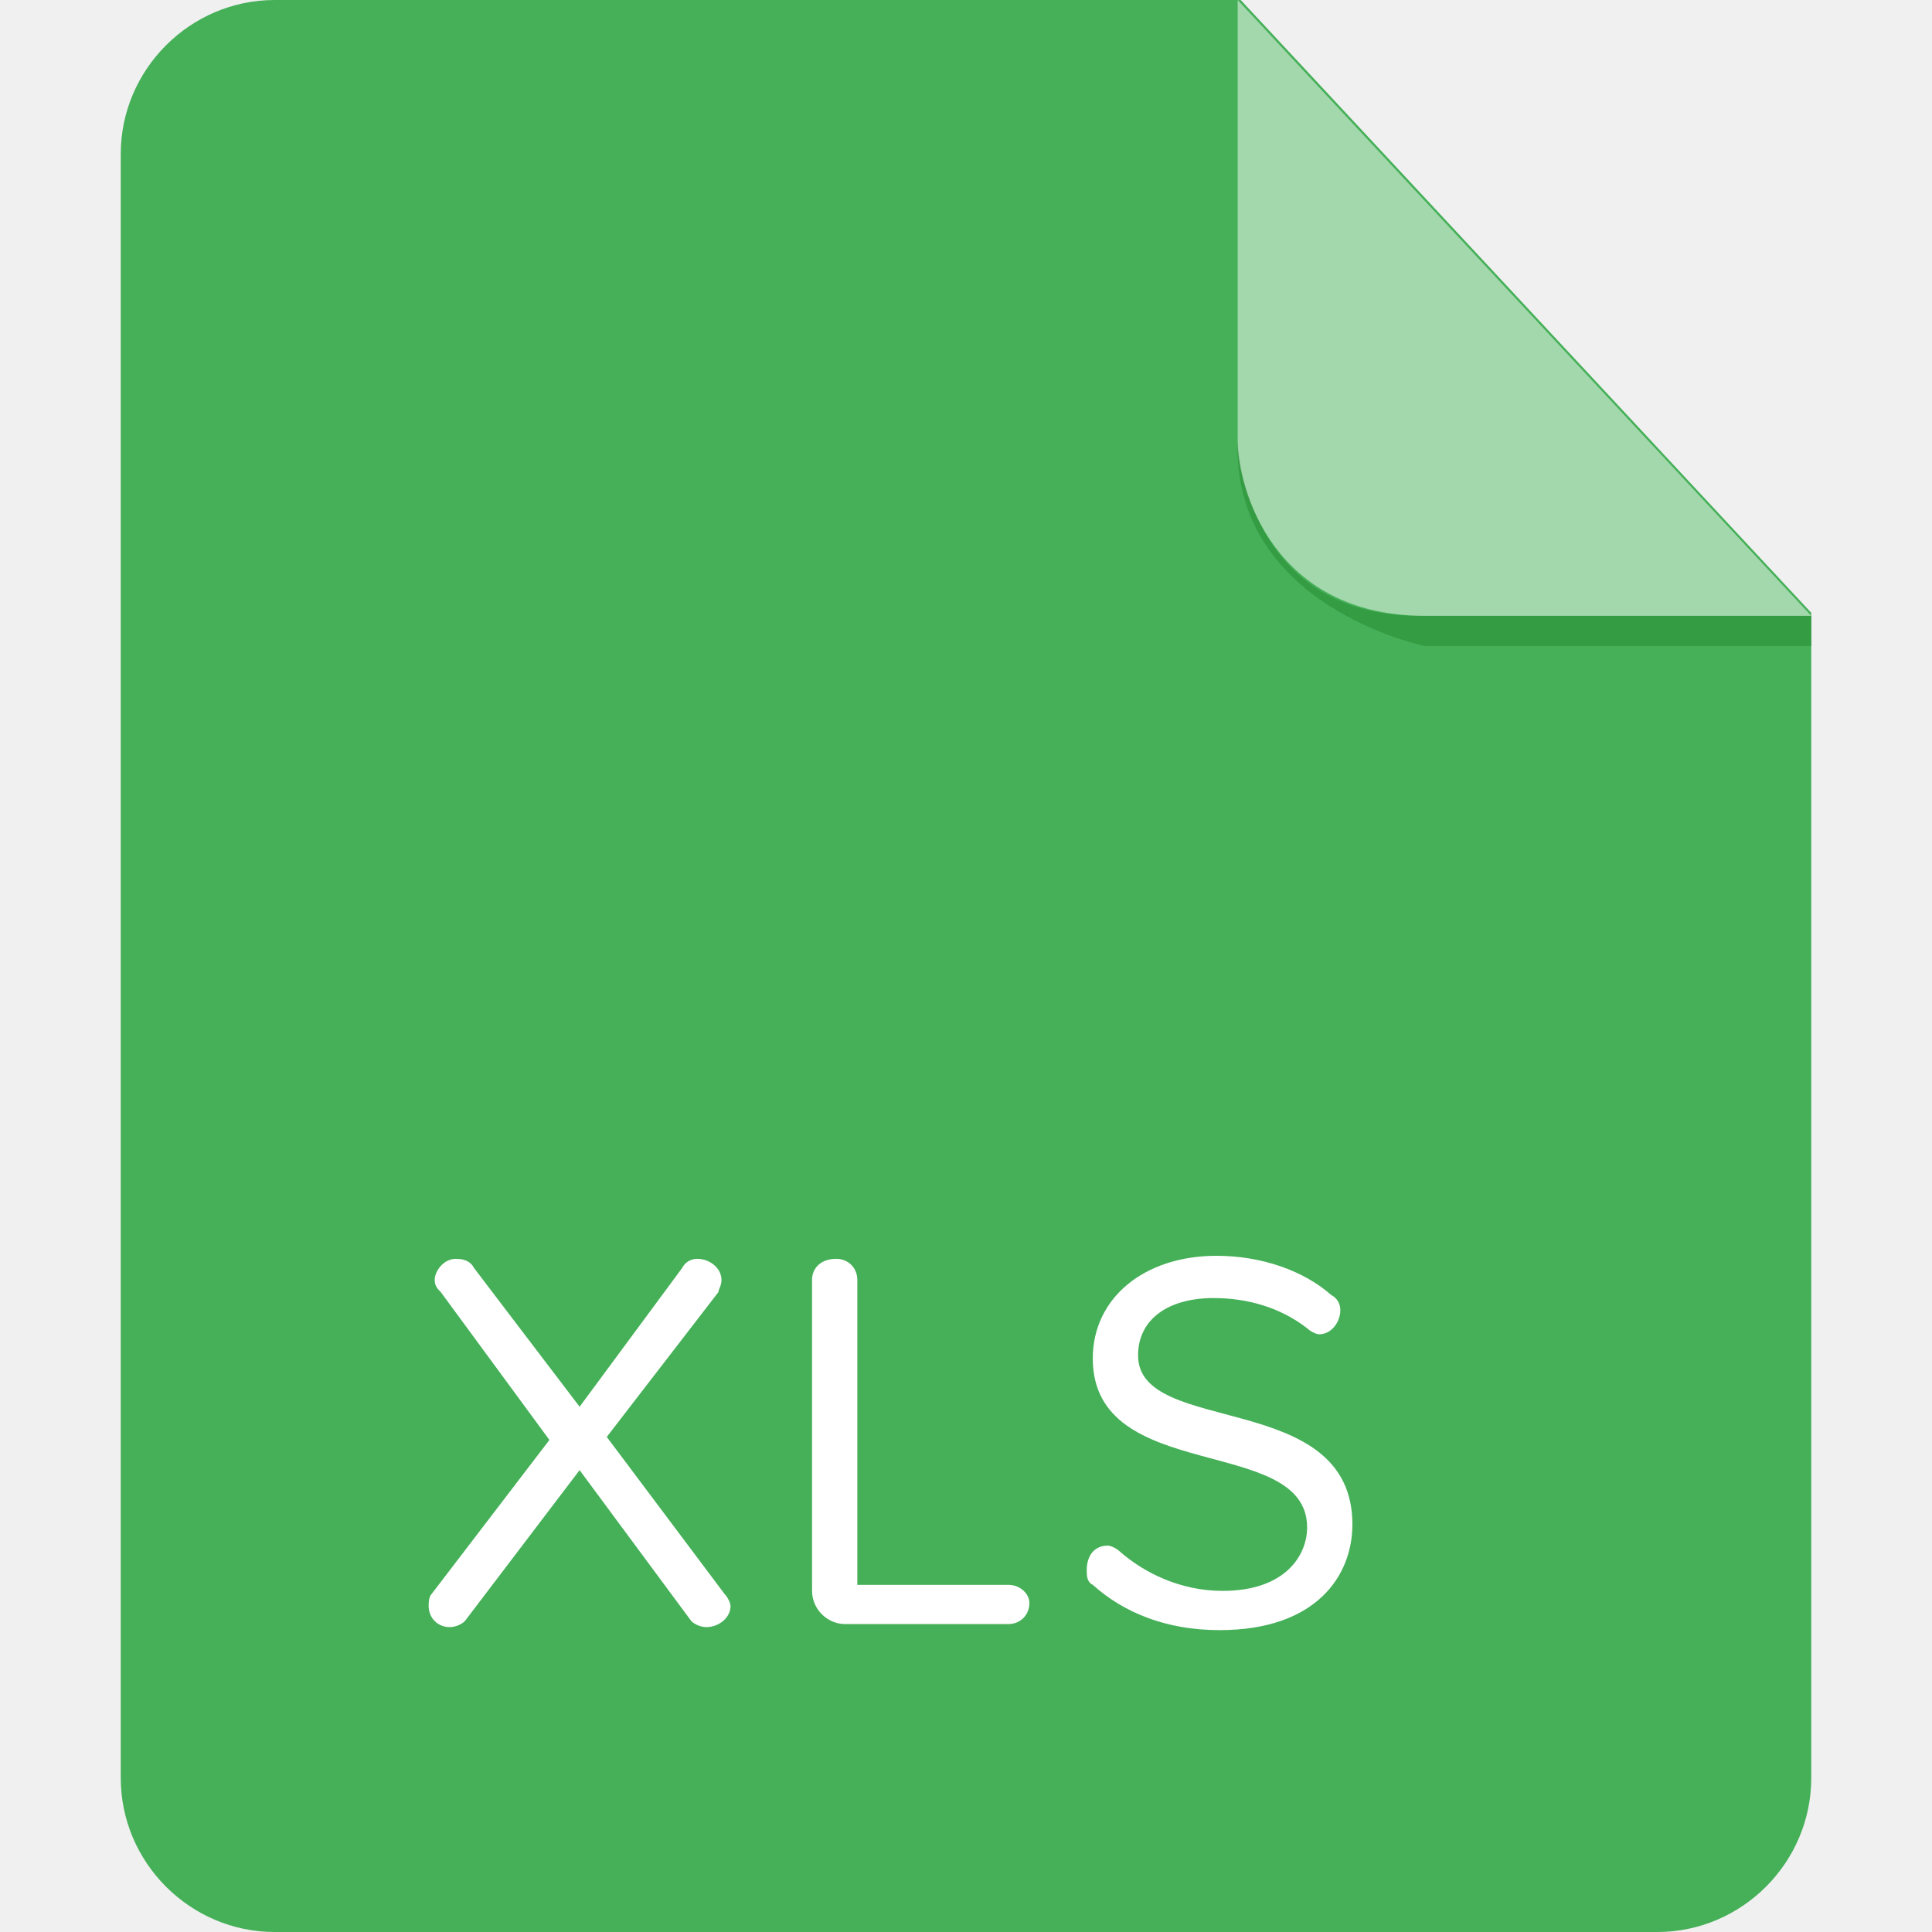
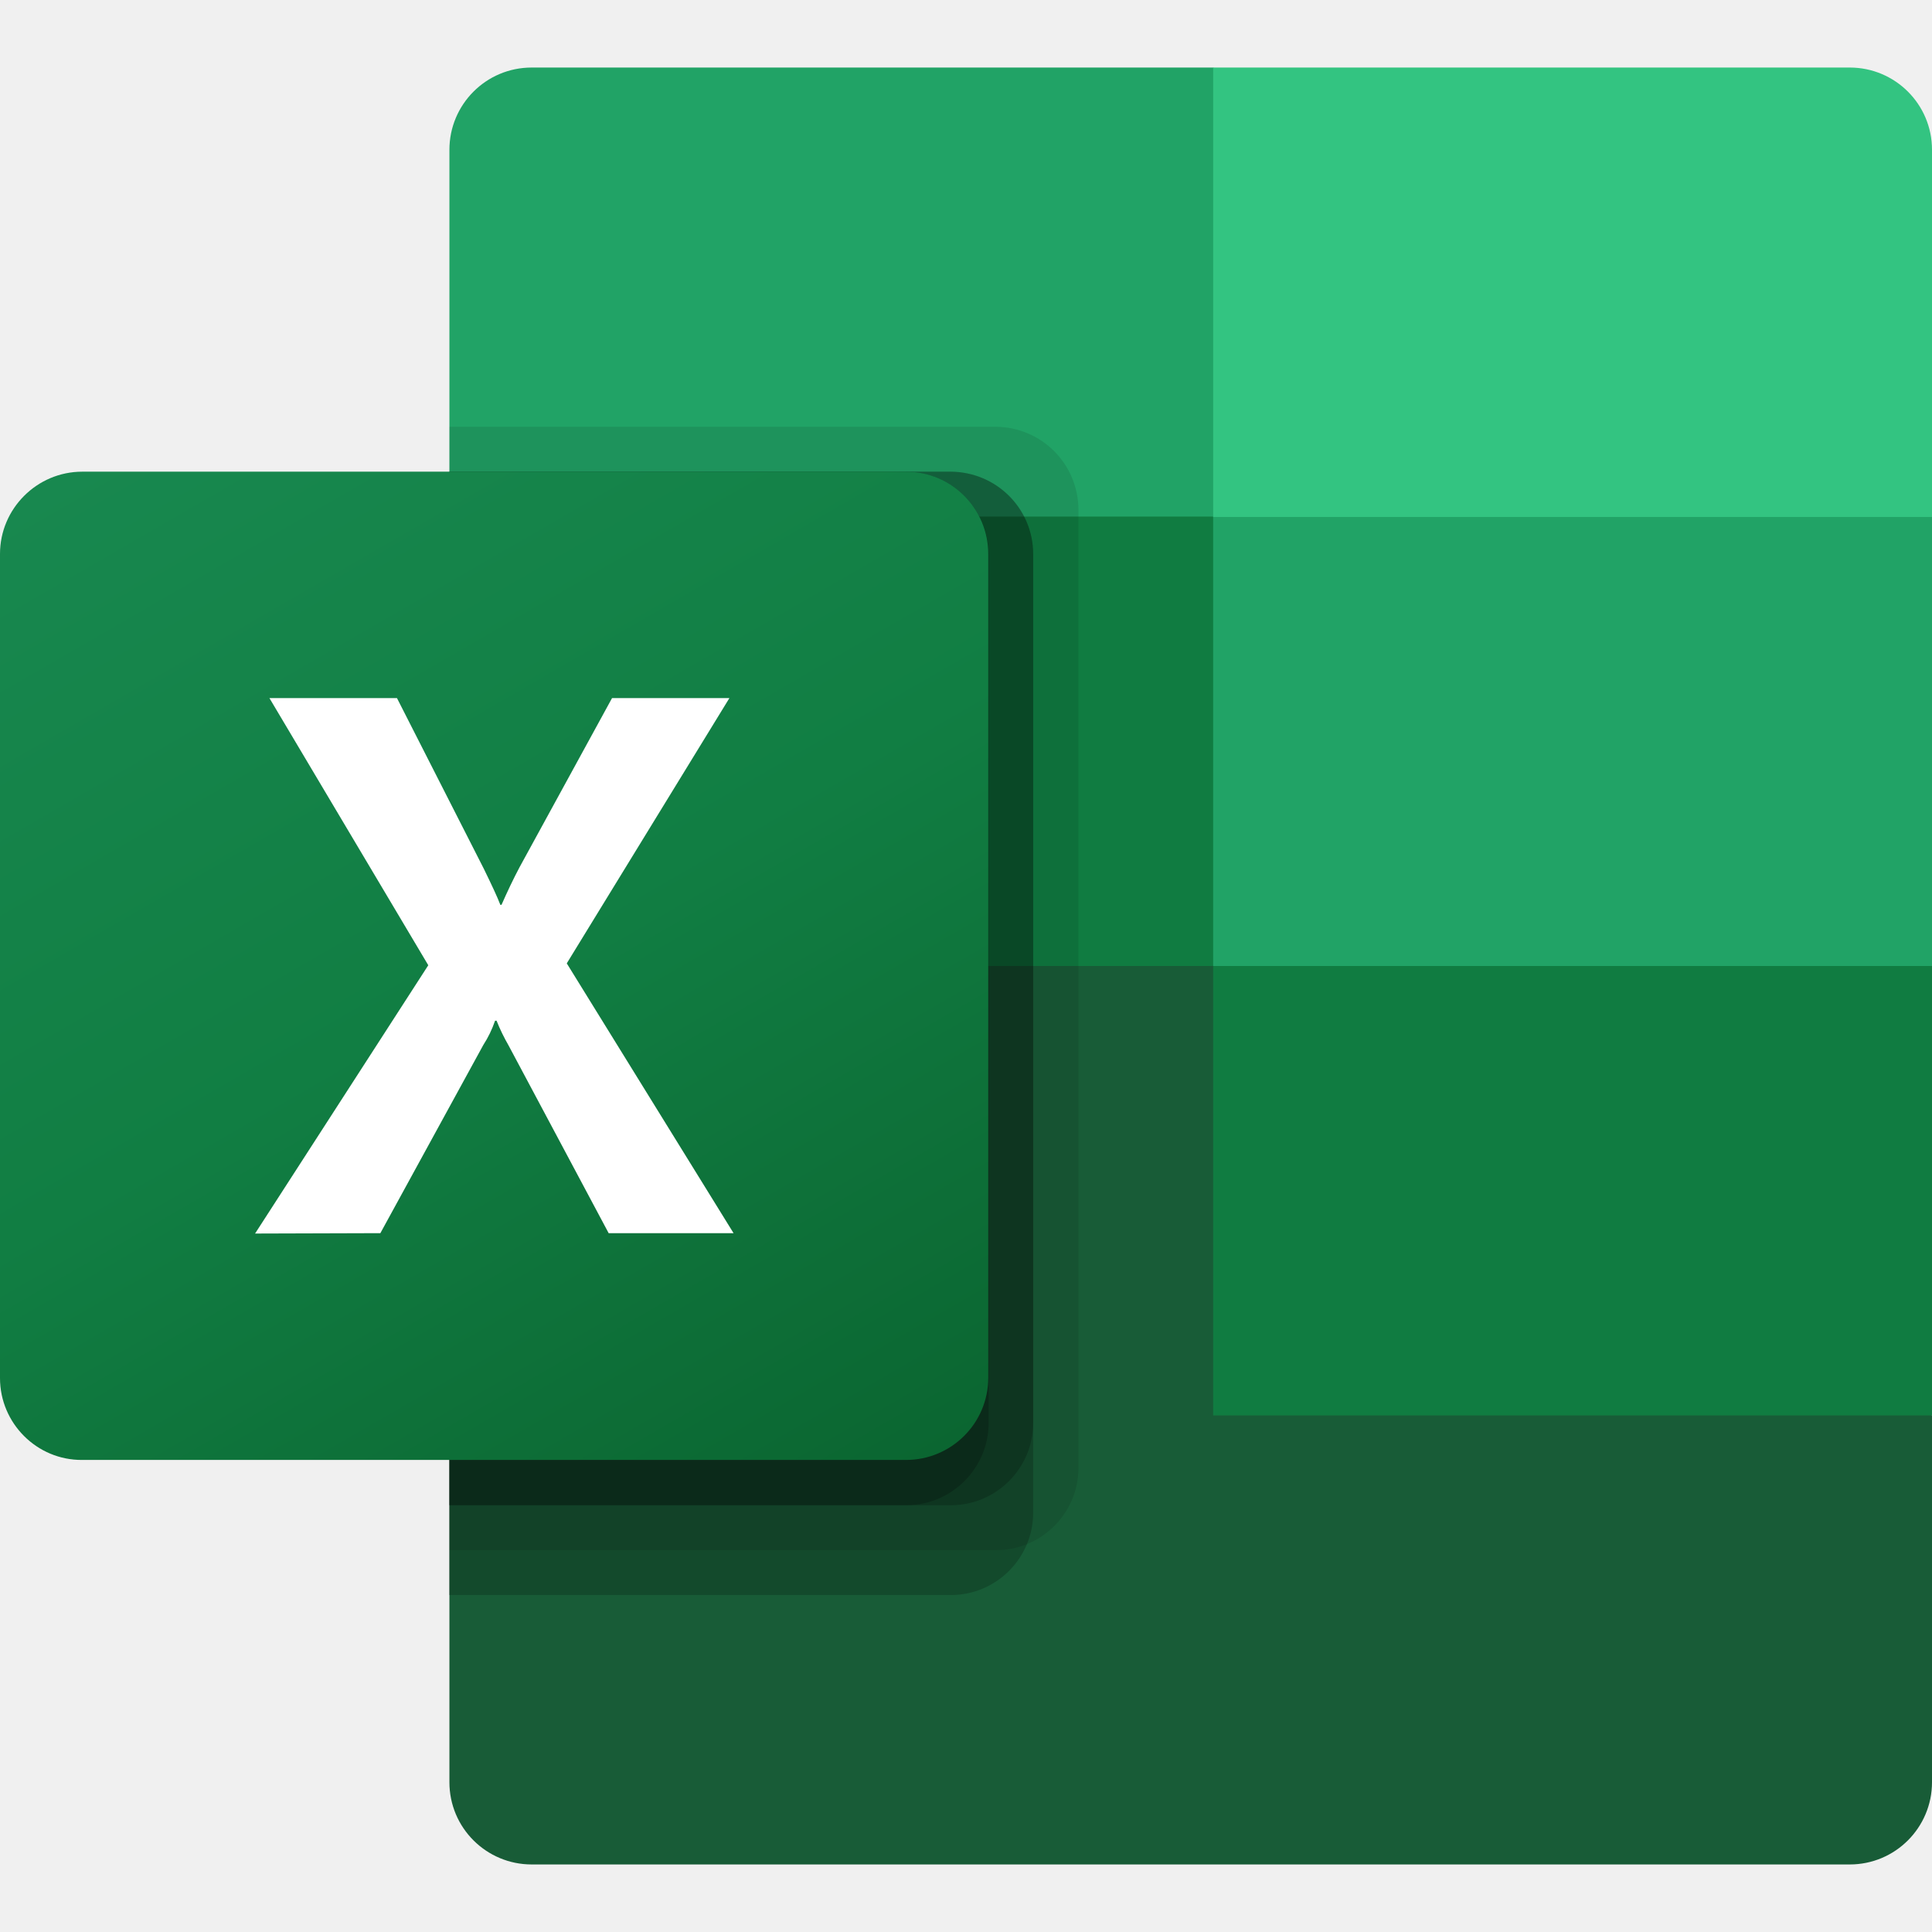
- <svg xmlns="http://www.w3.org/2000/svg" width="18" height="18" viewBox="0 0 1024 1024">
-   <path d="M145.6 0C100.8 0 64 36.8 64 81.6v860.8C64 987.2 100.8 1024 145.6 1024h732.8c44.8 0 81.6-36.8 81.6-81.6V324.8L657.6 0h-512z" fill="#45B058" />
-   <path d="M374.4 862.4c-3.2 0-6.4-1.6-8-3.2l-59.2-80-60.8 80c-1.6 1.6-4.8 3.2-8 3.2-6.4 0-11.2-4.8-11.2-11.2 0-1.6 0-4.8 1.6-6.4l62.4-81.6-57.6-78.4c-1.6-1.6-3.2-3.2-3.2-6.4 0-4.8 4.8-11.2 11.2-11.2 4.8 0 8 1.6 9.6 4.8l56 73.6 54.4-73.6c1.6-3.2 4.8-4.8 8-4.8 6.4 0 12.8 4.8 12.8 11.2 0 3.2-1.6 4.8-1.6 6.4l-59.2 76.8 62.4 83.2c1.6 1.6 3.2 4.8 3.2 6.4 0 6.4-6.4 11.2-12.8 11.2z m160-1.6H448c-9.6 0-17.6-8-17.6-17.6V678.4c0-6.4 4.8-11.2 12.8-11.2 6.4 0 11.2 4.8 11.2 11.2v161.6h80c6.4 0 11.2 4.8 11.2 9.6 0 6.4-4.8 11.2-11.2 11.2z m112 3.2c-28.8 0-51.2-9.6-67.2-24-3.2-1.6-3.2-4.8-3.2-8 0-6.4 3.2-12.8 11.2-12.8 1.6 0 4.8 1.6 6.4 3.2 12.8 11.2 32 20.8 54.4 20.8 33.6 0 44.8-19.2 44.8-33.6 0-49.6-113.6-22.4-113.6-89.6 0-32 27.2-54.4 65.6-54.4 24 0 46.4 8 60.8 20.8 3.2 1.6 4.8 4.8 4.8 8 0 6.4-4.8 12.8-11.2 12.8-1.6 0-4.8-1.6-6.4-3.2-14.4-11.2-32-16-49.6-16-24 0-40 11.2-40 30.4 0 43.2 113.6 17.6 113.6 89.6 0 27.2-19.2 56-70.4 56z" fill="#FFFFFF" />
-   <path d="M960 326.4v16H755.2s-102.4-20.8-99.2-108.8c0 0 3.2 92.8 96 92.8h208z" fill="#349C42" />
-   <path d="M656 0v233.6c0 25.6 19.2 92.8 99.2 92.8H960L656 0z" fill="#FFFFFF" opacity=".5" />
+ <svg xmlns="http://www.w3.org/2000/svg" xml:space="preserve" id="microsoft-excel_svg__Livello_1" x="0" y="0" version="1.1" viewBox="0 0 512 512">
+   <style>.microsoft-excel_svg__st2{fill:#107c41}.microsoft-excel_svg__st4{opacity:.2;enable-background:new}</style>
+   <path d="m321.5 244.1-202.4-35.7v263.9c0 12.1 9.8 21.8 21.8 21.8h349.3c12.1 0 21.8-9.8 21.8-21.8v-97.2z" style="fill:#185c37" />
+   <path d="M321.5 17.9H140.9c-12.1 0-21.8 9.8-21.8 21.8v97.2L321.5 256l107.2 35.7L512 256V136.9z" style="fill:#21a366" />
+   <path d="M119.1 136.9h202.4V256H119.1z" class="microsoft-excel_svg__st2" />
+   <path d="M263.9 113.1H119.1v297.7H264c12 0 21.8-9.8 21.8-21.8V135c-.1-12.1-9.8-21.8-21.9-21.9" style="opacity:.1" />
+   <path d="M252 125H119v297.7h133c12 0 21.8-9.8 21.8-21.8v-254c0-12.1-9.7-21.8-21.8-21.9" class="microsoft-excel_svg__st4" />
+   <path d="M252 125H119v273.9h133c12 0 21.8-9.8 21.8-21.8V146.8c0-12-9.7-21.7-21.8-21.8" class="microsoft-excel_svg__st4" />
+   <path d="M240.1 125h-121v273.9h121.1c12 0 21.8-9.8 21.8-21.8V146.8c-.1-12-9.8-21.7-21.9-21.8" class="microsoft-excel_svg__st4" />
+   <linearGradient id="microsoft-excel_svg__SVGID_1_" x1="45.489" x2="216.395" y1="1746.036" y2="1450.033" gradientTransform="matrix(1 0 0 -1 0 1854)" gradientUnits="userSpaceOnUse">
+     <stop offset="0" style="stop-color:#18884f" />
+     <stop offset=".5" style="stop-color:#117e43" />
+     <stop offset="1" style="stop-color:#0b6631" />
+   </linearGradient>
+   <path d="M21.8 125h218.3c12.1 0 21.8 9.8 21.8 21.8v218.3c0 12.1-9.8 21.8-21.8 21.8H21.8C9.8 387 0 377.2 0 365.2V146.8c0-12 9.8-21.8 21.8-21.8" style="fill:url(#microsoft-excel_svg__SVGID_1_)" />
+   <path d="m67.6 326.9 45.9-71.1L71.4 185h33.8l23 45.2c2.1 4.3 3.6 7.5 4.4 9.6h.3c1.5-3.4 3.1-6.8 4.8-10l24.5-44.8h31.1l-43.1 70.3 44.2 71.5h-33.1l-26.5-49.7c-1.2-2.1-2.3-4.3-3.2-6.6h-.4c-.8 2.3-1.8 4.4-3.1 6.4l-27.3 49.9z" style="fill:#fff" />
+   <path d="M490.2 17.9H321.5V137H512V39.7c0-12.1-9.8-21.8-21.8-21.8" style="fill:#33c481" />
+   <path d="M321.5 256H512v119.1H321.5z" class="microsoft-excel_svg__st2" />
</svg>
